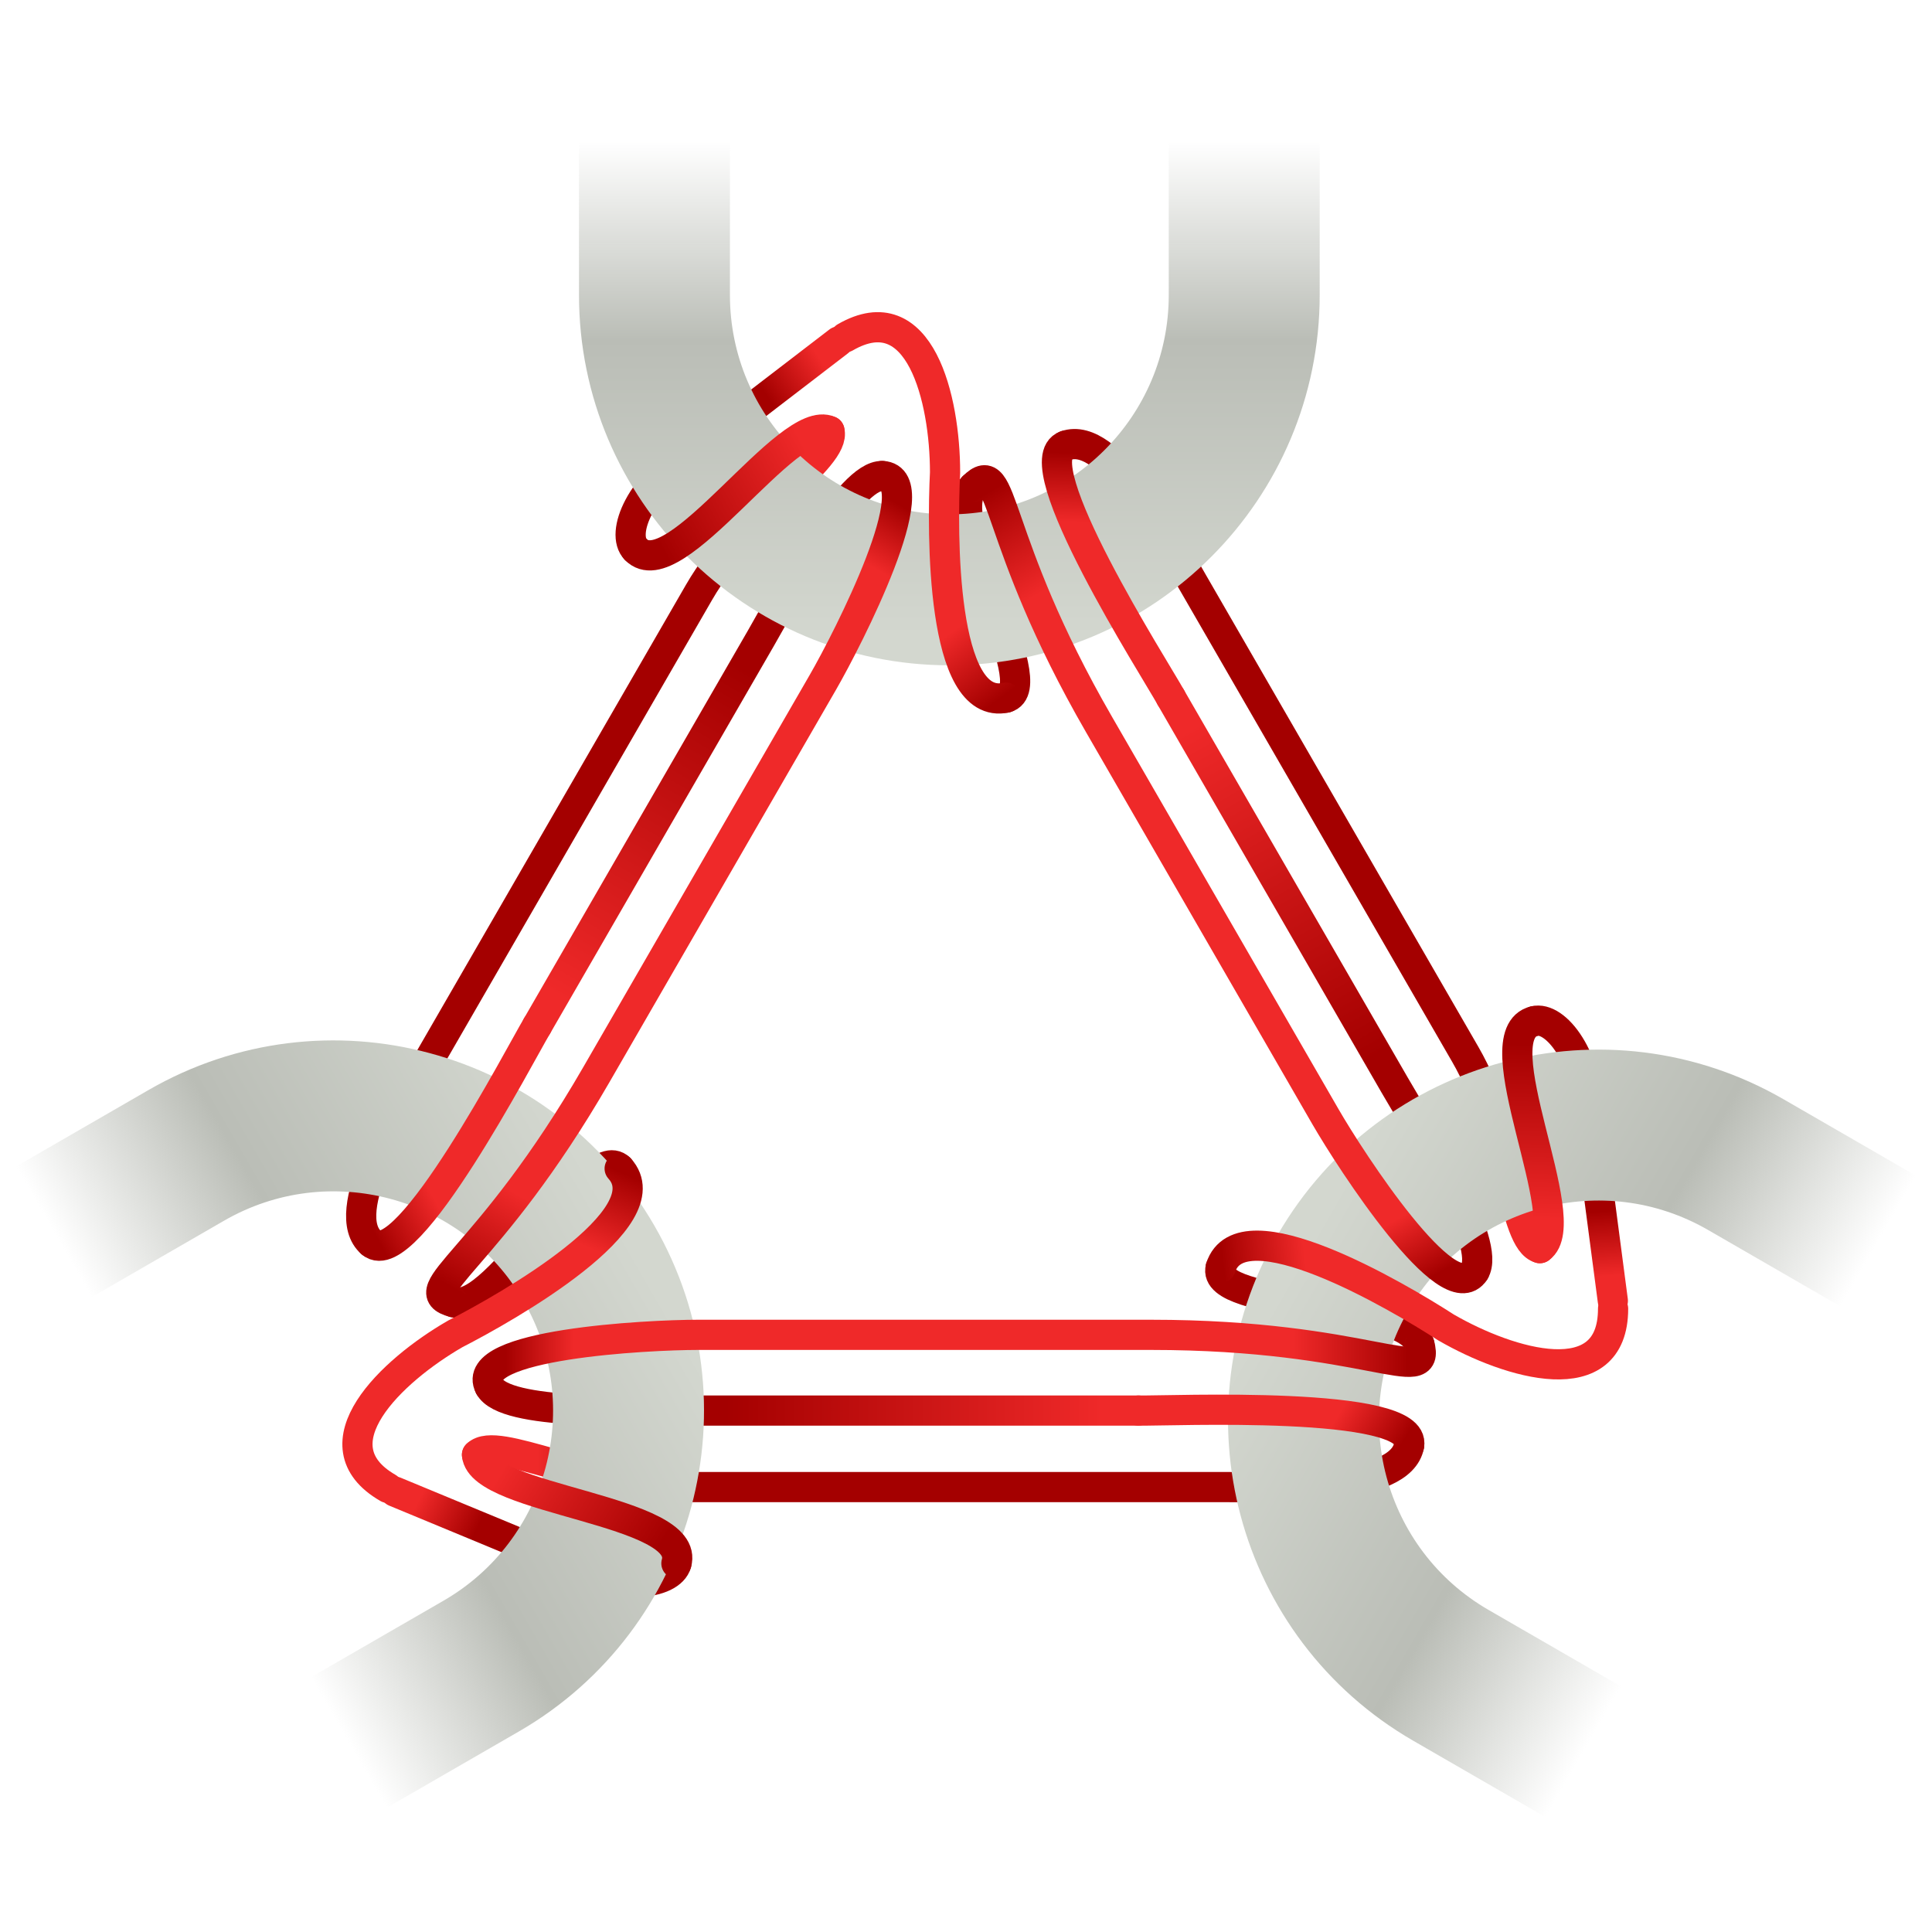
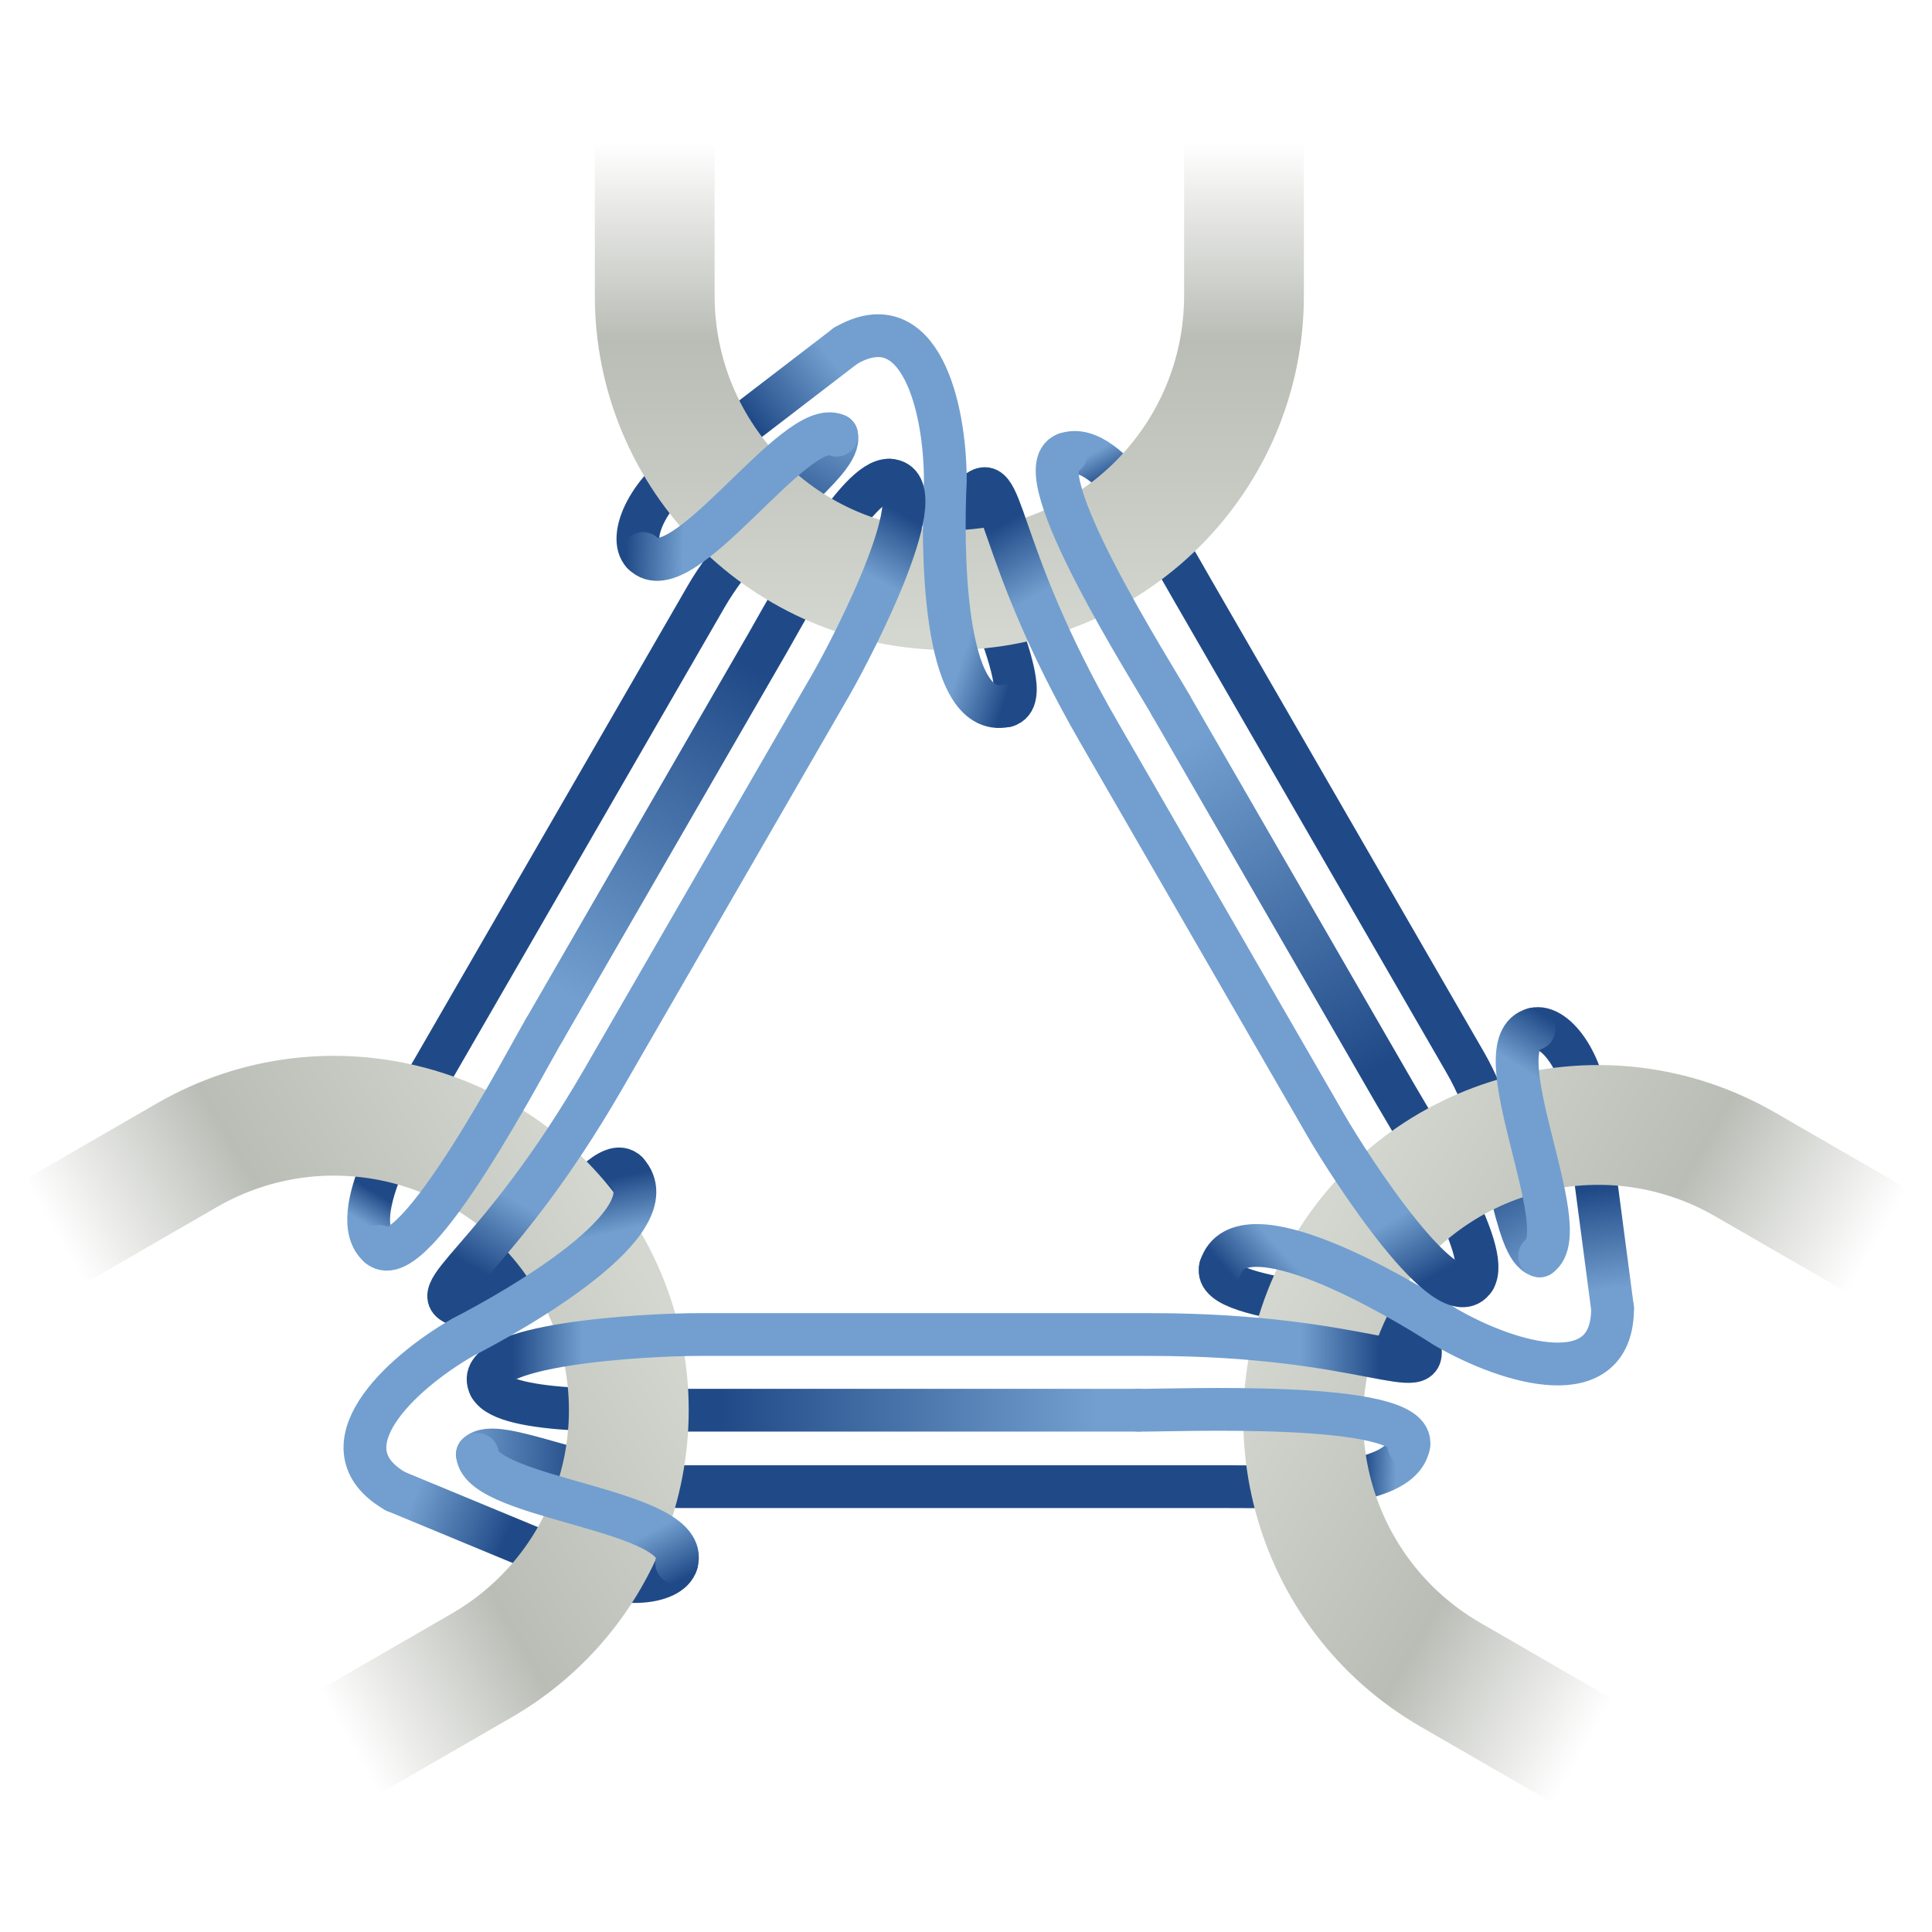
<svg xmlns="http://www.w3.org/2000/svg" xmlns:xlink="http://www.w3.org/1999/xlink" width="64" height="64" viewBox="0 0 16.933 16.933" version="1.1" id="svg13845">
  <defs id="defs13839">
-     <linearGradient xlink:href="#linearGradient11232" id="linearGradient13815" gradientUnits="userSpaceOnUse" x1="227.409" y1="536.977" x2="280.061" y2="536.977" />
-     <linearGradient id="linearGradient11232">
-       <stop style="stop-color:#a40000;stop-opacity:1" offset="0" id="stop11228" />
-       <stop id="stop11370" offset="0.075" style="stop-color:#ef2929;stop-opacity:1" />
-       <stop style="stop-color:#ef2929;stop-opacity:1" offset="0.874" id="stop11372" />
-       <stop style="stop-color:#a40000;stop-opacity:1" offset="1" id="stop11230" />
-     </linearGradient>
-     <linearGradient xlink:href="#linearGradient11634" id="linearGradient13817" gradientUnits="userSpaceOnUse" x1="226.639" y1="544.394" x2="235.296" y2="549.701" />
-     <linearGradient id="linearGradient11634">
-       <stop style="stop-color:#ef2929;stop-opacity:1;" offset="0" id="stop11630" />
-       <stop style="stop-color:#a40000;stop-opacity:1" offset="1" id="stop11632" />
-     </linearGradient>
-     <linearGradient xlink:href="#linearGradient11634" id="linearGradient13819" gradientUnits="userSpaceOnUse" x1="276.093" y1="540.152" x2="279.532" y2="542.269" />
-     <linearGradient xlink:href="#linearGradient11714" id="linearGradient13821" gradientUnits="userSpaceOnUse" x1="269.284" y1="531.469" x2="274.055" y2="530.908" />
-     <linearGradient id="linearGradient11714">
-       <stop style="stop-color:#a40000;stop-opacity:1" offset="0" id="stop11710" />
-       <stop style="stop-color:#ef2929;stop-opacity:1" offset="1" id="stop11712" />
-     </linearGradient>
-     <linearGradient xlink:href="#linearGradient13653" id="linearGradient13797" gradientUnits="userSpaceOnUse" x1="1772.01" y1="1869.931" x2="1772.01" y2="1761.037" />
    <linearGradient id="linearGradient13653">
      <stop style="stop-color:#d3d7cf;stop-opacity:1" offset="0" id="stop13647" />
      <stop id="stop13649" offset="0.6" style="stop-color:#babdb6;stop-opacity:1" />
      <stop style="stop-color:#babdb6;stop-opacity:0;" offset="1" id="stop13651" />
    </linearGradient>
-     <linearGradient xlink:href="#linearGradient11714" id="linearGradient13791" gradientUnits="userSpaceOnUse" x1="240.242" y1="540.284" x2="262.202" y2="540.284" />
-     <linearGradient xlink:href="#linearGradient11714" id="linearGradient13793" gradientUnits="userSpaceOnUse" x1="234.95" y1="545.047" x2="229.261" y2="545.047" />
-     <linearGradient xlink:href="#linearGradient11634" id="linearGradient13795" gradientUnits="userSpaceOnUse" x1="222.401" y1="545.082" x2="225.798" y2="546.765" />
-     <linearGradient xlink:href="#linearGradient11714" id="linearGradient18756" gradientUnits="userSpaceOnUse" x1="240.242" y1="540.284" x2="262.202" y2="540.284" />
-     <linearGradient xlink:href="#linearGradient11714" id="linearGradient18758" gradientUnits="userSpaceOnUse" x1="234.95" y1="545.047" x2="229.261" y2="545.047" />
-     <linearGradient xlink:href="#linearGradient11634" id="linearGradient18760" gradientUnits="userSpaceOnUse" x1="222.401" y1="545.082" x2="225.798" y2="546.765" />
-     <linearGradient xlink:href="#linearGradient11714" id="linearGradient18762" gradientUnits="userSpaceOnUse" x1="240.242" y1="540.284" x2="262.202" y2="540.284" />
-     <linearGradient xlink:href="#linearGradient11714" id="linearGradient18764" gradientUnits="userSpaceOnUse" x1="234.95" y1="545.047" x2="229.261" y2="545.047" />
-     <linearGradient xlink:href="#linearGradient11634" id="linearGradient18766" gradientUnits="userSpaceOnUse" x1="222.401" y1="545.082" x2="225.798" y2="546.765" />
-     <linearGradient xlink:href="#linearGradient13653" id="linearGradient18768" gradientUnits="userSpaceOnUse" x1="1772.01" y1="1869.931" x2="1772.01" y2="1761.037" />
-     <linearGradient xlink:href="#linearGradient13653" id="linearGradient18770" gradientUnits="userSpaceOnUse" x1="1772.01" y1="1869.931" x2="1772.01" y2="1761.037" />
-     <linearGradient xlink:href="#linearGradient11232" id="linearGradient18772" gradientUnits="userSpaceOnUse" x1="227.409" y1="536.977" x2="280.061" y2="536.977" />
-     <linearGradient xlink:href="#linearGradient11634" id="linearGradient18774" gradientUnits="userSpaceOnUse" x1="226.639" y1="544.394" x2="235.296" y2="549.701" />
-     <linearGradient xlink:href="#linearGradient11634" id="linearGradient18776" gradientUnits="userSpaceOnUse" x1="276.093" y1="540.152" x2="279.532" y2="542.269" />
-     <linearGradient xlink:href="#linearGradient11714" id="linearGradient18778" gradientUnits="userSpaceOnUse" x1="269.284" y1="531.469" x2="274.055" y2="530.908" />
-     <linearGradient xlink:href="#linearGradient11232" id="linearGradient18780" gradientUnits="userSpaceOnUse" x1="227.409" y1="536.977" x2="280.061" y2="536.977" />
-     <linearGradient xlink:href="#linearGradient11634" id="linearGradient18782" gradientUnits="userSpaceOnUse" x1="226.639" y1="544.394" x2="235.296" y2="549.701" />
-     <linearGradient xlink:href="#linearGradient11634" id="linearGradient18784" gradientUnits="userSpaceOnUse" x1="276.093" y1="540.152" x2="279.532" y2="542.269" />
-     <linearGradient xlink:href="#linearGradient11714" id="linearGradient18786" gradientUnits="userSpaceOnUse" x1="269.284" y1="531.469" x2="274.055" y2="530.908" />
+     <linearGradient xlink:href="#linearGradient19183" id="linearGradient19339" gradientUnits="userSpaceOnUse" x1="227.795" y1="537.116" x2="278.455" y2="537.116" />
+     <linearGradient id="linearGradient19183">
+       <stop style="stop-color:#204a87;stop-opacity:1" offset="0" id="stop19179" />
+       <stop id="stop19189" offset="0.08" style="stop-color:#729fcf;stop-opacity:1;" />
+       <stop id="stop19187" offset="0.909" style="stop-color:#729fcf;stop-opacity:1;" />
+       <stop style="stop-color:#204a87;stop-opacity:1" offset="1" id="stop19181" />
+     </linearGradient>
+     <linearGradient xlink:href="#linearGradient19215" id="linearGradient19341" gradientUnits="userSpaceOnUse" x1="236.209" y1="546.919" x2="237.771" y2="549.868" />
+     <linearGradient id="linearGradient19215">
+       <stop style="stop-color:#729fcf;stop-opacity:1;" offset="0" id="stop19211" />
+       <stop style="stop-color:#204a87;stop-opacity:1" offset="1" id="stop19213" />
+     </linearGradient>
+     <linearGradient xlink:href="#linearGradient19195" id="linearGradient19343" gradientUnits="userSpaceOnUse" x1="270.041" y1="532.432" x2="272.383" y2="530.35" />
+     <linearGradient id="linearGradient19195">
+       <stop style="stop-color:#204a87;stop-opacity:1" offset="0" id="stop19191" />
+       <stop style="stop-color:#729fcf;stop-opacity:1" offset="1" id="stop19193" />
+     </linearGradient>
+     <linearGradient xlink:href="#linearGradient19195" id="linearGradient19177" x1="239.939" y1="540.413" x2="261.886" y2="540.413" gradientUnits="userSpaceOnUse" />
+     <linearGradient xlink:href="#linearGradient19203" id="linearGradient19205" x1="224.759" y1="542.061" x2="279.409" y2="543.275" gradientUnits="userSpaceOnUse" />
+     <linearGradient id="linearGradient19203">
+       <stop style="stop-color:#729fcf;stop-opacity:1" offset="0" id="stop19199" />
+       <stop id="stop19209" offset="0.128" style="stop-color:#204a87;stop-opacity:1;" />
+       <stop id="stop19207" offset="0.966" style="stop-color:#204a87;stop-opacity:1" />
+       <stop style="stop-color:#729fcf;stop-opacity:1" offset="1" id="stop19201" />
+     </linearGradient>
+     <linearGradient xlink:href="#linearGradient19215" id="linearGradient19271" x1="221.972" y1="545.238" x2="227.42" y2="547.437" gradientUnits="userSpaceOnUse" />
+     <linearGradient xlink:href="#linearGradient19195" id="linearGradient29681" gradientUnits="userSpaceOnUse" x1="239.939" y1="540.413" x2="261.886" y2="540.413" />
+     <linearGradient xlink:href="#linearGradient19203" id="linearGradient29683" gradientUnits="userSpaceOnUse" x1="224.759" y1="542.061" x2="279.409" y2="543.275" />
+     <linearGradient xlink:href="#linearGradient19215" id="linearGradient29685" gradientUnits="userSpaceOnUse" x1="221.972" y1="545.238" x2="227.42" y2="547.437" />
+     <linearGradient xlink:href="#linearGradient19195" id="linearGradient29687" gradientUnits="userSpaceOnUse" x1="239.939" y1="540.413" x2="261.886" y2="540.413" />
+     <linearGradient xlink:href="#linearGradient19203" id="linearGradient29689" gradientUnits="userSpaceOnUse" x1="224.759" y1="542.061" x2="279.409" y2="543.275" />
+     <linearGradient xlink:href="#linearGradient19215" id="linearGradient29691" gradientUnits="userSpaceOnUse" x1="221.972" y1="545.238" x2="227.42" y2="547.437" />
+     <linearGradient xlink:href="#linearGradient19183" id="linearGradient29695" gradientUnits="userSpaceOnUse" x1="227.795" y1="537.116" x2="278.455" y2="537.116" />
+     <linearGradient xlink:href="#linearGradient19215" id="linearGradient29697" gradientUnits="userSpaceOnUse" x1="236.209" y1="546.919" x2="237.771" y2="549.868" />
+     <linearGradient xlink:href="#linearGradient19195" id="linearGradient29699" gradientUnits="userSpaceOnUse" x1="270.041" y1="532.432" x2="272.383" y2="530.35" />
+     <linearGradient xlink:href="#linearGradient19183" id="linearGradient29701" gradientUnits="userSpaceOnUse" x1="227.795" y1="537.116" x2="278.455" y2="537.116" />
+     <linearGradient xlink:href="#linearGradient19215" id="linearGradient29703" gradientUnits="userSpaceOnUse" x1="236.209" y1="546.919" x2="237.771" y2="549.868" />
+     <linearGradient xlink:href="#linearGradient19195" id="linearGradient29705" gradientUnits="userSpaceOnUse" x1="270.041" y1="532.432" x2="272.383" y2="530.35" />
+     <linearGradient xlink:href="#linearGradient13653" id="linearGradient29762" gradientUnits="userSpaceOnUse" x1="1772.01" y1="1869.931" x2="1772.01" y2="1761.037" />
  </defs>
  <g id="layer1" transform="translate(-53.16959,-158.2248)">
-     <g id="g19000" style="stroke-width:0.265;stroke-miterlimit:4;stroke-dasharray:none">
-       <g style="stroke:#a40000;stroke-width:1.763;stroke-linecap:round;stroke-miterlimit:4;stroke-dasharray:none" transform="matrix(-0.07505004,-0.1299905,0.1299905,-0.07505004,13.07406,239.2276)" id="g13705">
-         <g style="stroke:#a40000;stroke-width:1.763;stroke-linecap:round;stroke-miterlimit:4;stroke-dasharray:none" id="g13703">
-           <path id="path13695" style="opacity:1;fill:none;fill-opacity:1;stroke:url(#linearGradient18756);stroke-width:1.763;stroke-linecap:round;stroke-linejoin:round;stroke-miterlimit:4;stroke-dasharray:none;stroke-dashoffset:0;stroke-opacity:1" d="m 226.456,538.607 c 0.88,1.685 8.464,1.416 11.74,1.405 h 26.147" />
-           <path d="m 280.149,542.047 c -0.495,2.663 -7.561,2.433 -10.653,2.433 h -31.812 c -5.371,-10e-6 -10.818,-3.03 -11.962,-1.886" style="opacity:1;fill:none;fill-opacity:1;stroke:url(#linearGradient18758);stroke-width:1.763;stroke-linecap:round;stroke-linejoin:round;stroke-miterlimit:4;stroke-dasharray:none;stroke-dashoffset:0;stroke-opacity:1" id="path13697" />
-           <path d="m 237.366,548.936 c -0.329,1.228 -3.457,1.718 -6.7,-0.155 l -9.737,-4.034" style="opacity:1;fill:none;fill-opacity:1;stroke:url(#linearGradient18760);stroke-width:1.763;stroke-linecap:round;stroke-linejoin:round;stroke-miterlimit:4;stroke-dasharray:none;stroke-dashoffset:0;stroke-opacity:1" id="path13699" />
-           <path id="path13701" d="m 269.145,531.67 c -0.621,2.316 10.924,1.941 11.608,4.493" style="opacity:1;fill:none;fill-opacity:1;stroke:#a40000;stroke-width:1.763;stroke-linecap:round;stroke-linejoin:round;stroke-miterlimit:4;stroke-dasharray:none;stroke-dashoffset:0;stroke-opacity:1" />
-         </g>
-       </g>
-       <g style="stroke:#a40000;stroke-width:1.763;stroke-linecap:round;stroke-miterlimit:4;stroke-dasharray:none" transform="matrix(-0.07505004,0.1299905,-0.1299905,-0.07505004,147.912,173.3823)" id="g13717">
-         <g style="stroke:#a40000;stroke-width:1.763;stroke-linecap:round;stroke-miterlimit:4;stroke-dasharray:none" id="g13715">
-           <path id="path13707" style="opacity:1;fill:none;fill-opacity:1;stroke:url(#linearGradient18762);stroke-width:1.763;stroke-linecap:round;stroke-linejoin:round;stroke-miterlimit:4;stroke-dasharray:none;stroke-dashoffset:0;stroke-opacity:1" d="m 226.456,538.607 c 0.88,1.685 8.464,1.416 11.74,1.405 h 26.147" />
-           <path d="m 280.149,542.047 c -0.495,2.663 -7.561,2.433 -10.653,2.433 h -31.812 c -5.371,-10e-6 -10.818,-3.03 -11.962,-1.886" style="opacity:1;fill:none;fill-opacity:1;stroke:url(#linearGradient18764);stroke-width:1.763;stroke-linecap:round;stroke-linejoin:round;stroke-miterlimit:4;stroke-dasharray:none;stroke-dashoffset:0;stroke-opacity:1" id="path13709" />
-           <path d="m 237.366,548.936 c -0.329,1.228 -3.457,1.718 -6.7,-0.155 l -9.737,-4.034" style="opacity:1;fill:none;fill-opacity:1;stroke:url(#linearGradient18766);stroke-width:1.763;stroke-linecap:round;stroke-linejoin:round;stroke-miterlimit:4;stroke-dasharray:none;stroke-dashoffset:0;stroke-opacity:1" id="path13711" />
-           <path id="path13713" d="m 269.145,531.67 c -0.621,2.316 10.924,1.941 11.608,4.493" style="opacity:1;fill:none;fill-opacity:1;stroke:#a40000;stroke-width:1.763;stroke-linecap:round;stroke-linejoin:round;stroke-miterlimit:4;stroke-dasharray:none;stroke-dashoffset:0;stroke-opacity:1" />
-         </g>
-       </g>
-       <g style="stroke:#a40000;stroke-width:1.763;stroke-linecap:round;stroke-miterlimit:4;stroke-dasharray:none" transform="matrix(0.1501001,0,0,0.1501001,23.46936,89.53185)" id="g13729">
-         <g style="stroke:#a40000;stroke-width:1.763;stroke-linecap:round;stroke-miterlimit:4;stroke-dasharray:none" id="g13727">
-           <path id="path13719" style="opacity:1;fill:none;fill-opacity:1;stroke:url(#linearGradient13791);stroke-width:1.763;stroke-linecap:round;stroke-linejoin:round;stroke-miterlimit:4;stroke-dasharray:none;stroke-dashoffset:0;stroke-opacity:1" d="m 226.456,538.607 c 0.88,1.685 8.464,1.416 11.74,1.405 h 26.147" />
-           <path d="m 280.149,542.047 c -0.495,2.663 -7.561,2.433 -10.653,2.433 h -31.812 c -5.371,-10e-6 -10.818,-3.03 -11.962,-1.886" style="opacity:1;fill:none;fill-opacity:1;stroke:url(#linearGradient13793);stroke-width:1.763;stroke-linecap:round;stroke-linejoin:round;stroke-miterlimit:4;stroke-dasharray:none;stroke-dashoffset:0;stroke-opacity:1" id="path13721" />
-           <path d="m 237.366,548.936 c -0.329,1.228 -3.457,1.718 -6.7,-0.155 l -9.737,-4.034" style="opacity:1;fill:none;fill-opacity:1;stroke:url(#linearGradient13795);stroke-width:1.763;stroke-linecap:round;stroke-linejoin:round;stroke-miterlimit:4;stroke-dasharray:none;stroke-dashoffset:0;stroke-opacity:1" id="path13723" />
-           <path id="path13725" d="m 269.145,531.67 c -0.621,2.316 10.924,1.941 11.608,4.493" style="opacity:1;fill:none;fill-opacity:1;stroke:#a40000;stroke-width:1.763;stroke-linecap:round;stroke-linejoin:round;stroke-miterlimit:4;stroke-dasharray:none;stroke-dashoffset:0;stroke-opacity:1" />
-         </g>
+     <g style="stroke:#a40000;stroke-width:2.5;stroke-linecap:round;stroke-miterlimit:4;stroke-dasharray:none" transform="matrix(-0.07498946,0.1298855,-0.1298855,-0.07498946,147.9036,173.4098)" id="g19319">
+       <g style="stroke:#a40000;stroke-width:2.5;stroke-linecap:round;stroke-miterlimit:4;stroke-dasharray:none" id="g19317">
+         <path id="path19309" style="opacity:1;fill:none;fill-opacity:1;stroke:url(#linearGradient29681);stroke-width:2.5;stroke-linecap:round;stroke-linejoin:round;stroke-miterlimit:4;stroke-dasharray:none;stroke-dashoffset:0;stroke-opacity:1" d="m 226.456,538.607 c 0.88,1.685 8.464,1.416 11.74,1.405 h 26.147" />
+         <path d="m 280.149,542.047 c -0.495,2.663 -7.561,2.433 -10.653,2.433 h -31.812 c -5.371,-10e-6 -10.818,-3.03 -11.962,-1.886" style="opacity:1;fill:none;fill-opacity:1;stroke:url(#linearGradient29683);stroke-width:2.5;stroke-linecap:round;stroke-linejoin:round;stroke-miterlimit:4;stroke-dasharray:none;stroke-dashoffset:0;stroke-opacity:1" id="path19311" />
+         <path d="m 237.366,548.936 c -0.329,1.228 -3.457,1.718 -6.7,-0.155 l -9.737,-4.034" style="opacity:1;fill:none;fill-opacity:1;stroke:url(#linearGradient29685);stroke-width:2.5;stroke-linecap:round;stroke-linejoin:round;stroke-miterlimit:4;stroke-dasharray:none;stroke-dashoffset:0;stroke-opacity:1" id="path19313" />
+         <path id="path19315" d="m 269.145,531.67 c -0.621,2.316 10.924,1.941 11.608,4.493" style="opacity:1;fill:none;fill-opacity:1;stroke:#204a87;stroke-width:2.5;stroke-linecap:round;stroke-linejoin:round;stroke-miterlimit:4;stroke-dasharray:none;stroke-dashoffset:0;stroke-opacity:1" />
      </g>
    </g>
-     <g style="stroke:#babdb6" id="use13731" transform="matrix(-0.07505004,0.1299905,-0.1299905,-0.07505004,165.2682,143.3307)">
-       <path id="path13831" transform="scale(0.2645833)" d="m 1766.055,1754.976 v 39.807 c 0,35.941 29.135,65.078 65.076,65.078 35.941,0 65.078,-29.137 65.078,-65.078 v -39.807" style="opacity:1;fill:none;fill-opacity:1;stroke:url(#linearGradient18768);stroke-width:33.311;stroke-linecap:butt;stroke-linejoin:round;stroke-miterlimit:4;stroke-dasharray:none;stroke-dashoffset:0;stroke-opacity:1" />
-       <g style="fill:none;stroke:#babdb6;stroke-width:7;stroke-linecap:round;stroke-miterlimit:4;stroke-dasharray:none" transform="translate(379.3511,262.135)" id="g13833" />
+     <g id="g19283" transform="matrix(-0.07498946,-0.1298855,0.1298855,-0.07498946,13.11542,239.2385)" style="stroke:#a40000;stroke-width:2.5;stroke-linecap:round;stroke-miterlimit:4;stroke-dasharray:none">
+       <g id="g19281" style="stroke:#a40000;stroke-width:2.5;stroke-linecap:round;stroke-miterlimit:4;stroke-dasharray:none">
+         <path d="m 226.456,538.607 c 0.88,1.685 8.464,1.416 11.74,1.405 h 26.147" style="opacity:1;fill:none;fill-opacity:1;stroke:url(#linearGradient29687);stroke-width:2.5;stroke-linecap:round;stroke-linejoin:round;stroke-miterlimit:4;stroke-dasharray:none;stroke-dashoffset:0;stroke-opacity:1" id="path19273" />
+         <path id="path19275" style="opacity:1;fill:none;fill-opacity:1;stroke:url(#linearGradient29689);stroke-width:2.5;stroke-linecap:round;stroke-linejoin:round;stroke-miterlimit:4;stroke-dasharray:none;stroke-dashoffset:0;stroke-opacity:1" d="m 280.149,542.047 c -0.495,2.663 -7.561,2.433 -10.653,2.433 h -31.812 c -5.371,-10e-6 -10.818,-3.03 -11.962,-1.886" />
+         <path id="path19277" style="opacity:1;fill:none;fill-opacity:1;stroke:url(#linearGradient29691);stroke-width:2.5;stroke-linecap:round;stroke-linejoin:round;stroke-miterlimit:4;stroke-dasharray:none;stroke-dashoffset:0;stroke-opacity:1" d="m 237.366,548.936 c -0.329,1.228 -3.457,1.718 -6.7,-0.155 l -9.737,-4.034" />
+         <path style="opacity:1;fill:none;fill-opacity:1;stroke:#204a87;stroke-width:2.5;stroke-linecap:round;stroke-linejoin:round;stroke-miterlimit:4;stroke-dasharray:none;stroke-dashoffset:0;stroke-opacity:1" d="m 269.145,531.67 c -0.621,2.316 10.924,1.941 11.608,4.493" id="path19279" />
+       </g>
    </g>
-     <g style="stroke:#babdb6" id="use13733" transform="matrix(-0.07505004,-0.1299905,0.1299905,-0.07505004,30.72582,269.2074)">
-       <path id="path13823" transform="scale(0.2645833)" d="m 1766.055,1754.976 v 39.807 c 0,35.941 29.135,65.078 65.076,65.078 35.941,0 65.078,-29.137 65.078,-65.078 v -39.807" style="opacity:1;fill:none;fill-opacity:1;stroke:url(#linearGradient18770);stroke-width:33.311;stroke-linecap:butt;stroke-linejoin:round;stroke-miterlimit:4;stroke-dasharray:none;stroke-dashoffset:0;stroke-opacity:1" />
-       <g style="fill:none;stroke:#babdb6;stroke-width:7;stroke-linecap:round;stroke-miterlimit:4;stroke-dasharray:none" transform="translate(379.3511,262.135)" id="g13825" />
+     <g style="stroke:#a40000;stroke-width:2.5;stroke-linecap:round;stroke-miterlimit:4;stroke-dasharray:none" transform="matrix(0.1499789,0,0,0.1499789,23.50017,89.59413)" id="g12238">
+       <g style="stroke:#a40000;stroke-width:2.5;stroke-linecap:round;stroke-miterlimit:4;stroke-dasharray:none" id="g12236">
+         <path id="path12228" style="opacity:1;fill:none;fill-opacity:1;stroke:url(#linearGradient19177);stroke-width:2.5;stroke-linecap:round;stroke-linejoin:round;stroke-miterlimit:4;stroke-dasharray:none;stroke-dashoffset:0;stroke-opacity:1" d="m 226.456,538.607 c 0.88,1.685 8.464,1.416 11.74,1.405 h 26.147" />
+         <path d="m 280.149,542.047 c -0.495,2.663 -7.561,2.433 -10.653,2.433 h -31.812 c -5.371,-10e-6 -10.818,-3.03 -11.962,-1.886" style="opacity:1;fill:none;fill-opacity:1;stroke:url(#linearGradient19205);stroke-width:2.5;stroke-linecap:round;stroke-linejoin:round;stroke-miterlimit:4;stroke-dasharray:none;stroke-dashoffset:0;stroke-opacity:1" id="path12230" />
+         <path d="m 237.366,548.936 c -0.329,1.228 -3.457,1.718 -6.7,-0.155 l -9.737,-4.034" style="opacity:1;fill:none;fill-opacity:1;stroke:url(#linearGradient19271);stroke-width:2.5;stroke-linecap:round;stroke-linejoin:round;stroke-miterlimit:4;stroke-dasharray:none;stroke-dashoffset:0;stroke-opacity:1" id="path12232" />
+         <path id="path12234" d="m 269.145,531.67 c -0.621,2.316 10.924,1.941 11.608,4.493" style="opacity:1;fill:none;fill-opacity:1;stroke:#204a87;stroke-width:2.5;stroke-linecap:round;stroke-linejoin:round;stroke-miterlimit:4;stroke-dasharray:none;stroke-dashoffset:0;stroke-opacity:1" />
+       </g>
    </g>
-     <g style="stroke:#babdb6" id="g13739" transform="matrix(0.1501001,0,0,0.1501001,-11.23144,89.53185)">
-       <path id="path13735" transform="scale(0.2645833)" d="m 1766.055,1754.976 v 39.807 c 0,35.941 29.135,65.078 65.076,65.078 35.941,0 65.078,-29.137 65.078,-65.078 v -39.807" style="opacity:1;fill:none;fill-opacity:1;stroke:url(#linearGradient13797);stroke-width:33.311;stroke-linecap:butt;stroke-linejoin:round;stroke-miterlimit:4;stroke-dasharray:none;stroke-dashoffset:0;stroke-opacity:1" />
-       <g style="fill:none;stroke:#babdb6;stroke-width:7;stroke-linecap:round;stroke-miterlimit:4;stroke-dasharray:none" transform="translate(379.3511,262.135)" id="g13737" />
+     <use x="0" y="0" xlink:href="#g12364" id="use12386" transform="rotate(120,61.48812,167.3818)" width="100%" height="100%" />
+     <use height="100%" width="100%" transform="rotate(-120,61.61507,167.2571)" id="use12388" xlink:href="#g12364" y="0" x="0" />
+     <g transform="matrix(0.1499789,0,0,0.1499789,-11.17262,89.59413)" id="g12364" style="stroke:#babdb6">
+       <path style="opacity:1;fill:none;fill-opacity:1;stroke:url(#linearGradient29762);stroke-width:26.457;stroke-linecap:butt;stroke-linejoin:round;stroke-miterlimit:4;stroke-dasharray:none;stroke-dashoffset:0;stroke-opacity:1" d="m 1766.055,1754.976 v 39.807 c 0,35.941 29.135,65.078 65.076,65.078 35.941,0 65.078,-29.137 65.078,-65.078 v -39.807" transform="scale(0.2645833)" id="circle12248" />
+       <g id="g12398" transform="translate(379.3511,262.135)" style="fill:none;stroke:#babdb6;stroke-width:7;stroke-linecap:round;stroke-miterlimit:4;stroke-dasharray:none" />
    </g>
-     <g id="g19020" style="stroke-width:0.265;stroke-miterlimit:4;stroke-dasharray:none">
-       <g style="stroke:#ef2929;stroke-width:1.763;stroke-linecap:round;stroke-miterlimit:4;stroke-dasharray:none" transform="matrix(0.1501001,0,0,0.1501001,23.46936,89.53185)" id="g13753">
-         <g style="stroke:#ef2929;stroke-width:1.763;stroke-linecap:round;stroke-miterlimit:4;stroke-dasharray:none" id="g13749">
-           <path id="path13743" style="opacity:1;fill:none;fill-opacity:1;stroke:url(#linearGradient18772);stroke-width:1.763;stroke-linecap:round;stroke-linejoin:round;stroke-miterlimit:4;stroke-dasharray:none;stroke-dashoffset:0;stroke-opacity:1" d="m 280.753,536.163 c 0.684,2.552 -3.026,-0.573 -15.674,-0.573 h -26.457 m 0,0 c -2.966,0 -13.457,0.548 -12.167,3.017" />
-           <path id="path13745" style="opacity:1;fill:none;fill-opacity:1;stroke:url(#linearGradient18774);stroke-width:1.763;stroke-linecap:round;stroke-linejoin:round;stroke-miterlimit:4;stroke-dasharray:none;stroke-dashoffset:0;stroke-opacity:1" d="m 225.722,542.595 c 0.231,2.659 12.555,3.203 11.644,6.341" />
-           <path d="m 264.343,540.012 c 1.856,0.034 16.301,-0.628 15.806,2.035" style="opacity:1;fill:none;fill-opacity:1;stroke:url(#linearGradient18776);stroke-width:1.763;stroke-linecap:round;stroke-linejoin:round;stroke-miterlimit:4;stroke-dasharray:none;stroke-dashoffset:0;stroke-opacity:1" id="path13747" />
-         </g>
-         <path id="path13751" style="fill:none;fill-opacity:1;fill-rule:evenodd;stroke:url(#linearGradient18778);stroke-width:1.763;stroke-linecap:round;stroke-linejoin:miter;stroke-miterlimit:4;stroke-dasharray:none;stroke-opacity:1" d="m 292.059,534.065 c 0,5.034 -6.028,3.245 -9.748,1.097 -2.876,-1.859 -11.979,-7.212 -13.166,-3.492" />
+     <g style="stroke:#ef2929;stroke-width:2.5;stroke-linecap:round;stroke-miterlimit:4;stroke-dasharray:none" transform="matrix(0.1499789,0,0,0.1499789,23.50017,89.59413)" id="g12262">
+       <g style="stroke:#ef2929;stroke-width:2.5;stroke-linecap:round;stroke-miterlimit:4;stroke-dasharray:none" id="g12258">
+         <path id="path12252" style="opacity:1;fill:none;fill-opacity:1;stroke:url(#linearGradient29695);stroke-width:2.5;stroke-linecap:round;stroke-linejoin:round;stroke-miterlimit:4;stroke-dasharray:none;stroke-dashoffset:0;stroke-opacity:1" d="m 280.753,536.163 c 0.684,2.552 -3.026,-0.573 -15.674,-0.573 h -26.457 m 0,0 c -2.966,0 -13.457,0.548 -12.167,3.017" />
+         <path id="path12254" style="opacity:1;fill:none;fill-opacity:1;stroke:url(#linearGradient29697);stroke-width:2.5;stroke-linecap:round;stroke-linejoin:round;stroke-miterlimit:4;stroke-dasharray:none;stroke-dashoffset:0;stroke-opacity:1" d="m 225.722,542.595 c 0.231,2.659 12.555,3.203 11.644,6.341" />
+         <path d="m 264.343,540.012 c 1.856,0.034 16.301,-0.628 15.806,2.035" style="opacity:1;fill:none;fill-opacity:1;stroke:#729fcf;stroke-width:2.5;stroke-linecap:round;stroke-linejoin:round;stroke-miterlimit:4;stroke-dasharray:none;stroke-dashoffset:0;stroke-opacity:1" id="path12256" />
      </g>
-       <g style="stroke:#ef2929;stroke-width:1.763;stroke-linecap:round;stroke-miterlimit:4;stroke-dasharray:none" transform="matrix(-0.07505004,-0.1299905,0.1299905,-0.07505004,13.07406,239.2276)" id="g13765">
-         <g style="stroke:#ef2929;stroke-width:1.763;stroke-linecap:round;stroke-miterlimit:4;stroke-dasharray:none" id="g13761">
-           <path id="path13755" style="opacity:1;fill:none;fill-opacity:1;stroke:url(#linearGradient18780);stroke-width:1.763;stroke-linecap:round;stroke-linejoin:round;stroke-miterlimit:4;stroke-dasharray:none;stroke-dashoffset:0;stroke-opacity:1" d="m 280.753,536.163 c 0.684,2.552 -3.026,-0.573 -15.674,-0.573 h -26.457 m 0,0 c -2.966,0 -13.457,0.548 -12.167,3.017" />
-           <path id="path13757" style="opacity:1;fill:none;fill-opacity:1;stroke:url(#linearGradient18782);stroke-width:1.763;stroke-linecap:round;stroke-linejoin:round;stroke-miterlimit:4;stroke-dasharray:none;stroke-dashoffset:0;stroke-opacity:1" d="m 225.722,542.595 c 0.231,2.659 12.555,3.203 11.644,6.341" />
-           <path d="m 264.343,540.012 c 1.856,0.034 16.301,-0.628 15.806,2.035" style="opacity:1;fill:none;fill-opacity:1;stroke:url(#linearGradient18784);stroke-width:1.763;stroke-linecap:round;stroke-linejoin:round;stroke-miterlimit:4;stroke-dasharray:none;stroke-dashoffset:0;stroke-opacity:1" id="path13759" />
-         </g>
-         <path id="path13763" style="fill:none;fill-opacity:1;fill-rule:evenodd;stroke:url(#linearGradient18786);stroke-width:1.763;stroke-linecap:round;stroke-linejoin:miter;stroke-miterlimit:4;stroke-dasharray:none;stroke-opacity:1" d="m 292.059,534.065 c 0,5.034 -6.028,3.245 -9.748,1.097 -2.876,-1.859 -11.979,-7.212 -13.166,-3.492" />
+       <path id="path12260" style="fill:none;fill-opacity:1;fill-rule:evenodd;stroke:url(#linearGradient29699);stroke-width:2.5;stroke-linecap:round;stroke-linejoin:miter;stroke-miterlimit:4;stroke-dasharray:none;stroke-opacity:1" d="m 292.059,534.065 c 0,5.034 -6.028,3.245 -9.748,1.097 -2.876,-1.859 -11.979,-7.212 -13.166,-3.492" />
+     </g>
+     <g id="g19295" transform="matrix(-0.07498946,-0.1298855,0.1298855,-0.07498946,13.11542,239.2385)" style="stroke:#ef2929;stroke-width:2.5;stroke-linecap:round;stroke-miterlimit:4;stroke-dasharray:none">
+       <g id="g19291" style="stroke:#ef2929;stroke-width:2.5;stroke-linecap:round;stroke-miterlimit:4;stroke-dasharray:none">
+         <path d="m 280.753,536.163 c 0.684,2.552 -3.026,-0.573 -15.674,-0.573 h -26.457 m 0,0 c -2.966,0 -13.457,0.548 -12.167,3.017" style="opacity:1;fill:none;fill-opacity:1;stroke:url(#linearGradient29701);stroke-width:2.5;stroke-linecap:round;stroke-linejoin:round;stroke-miterlimit:4;stroke-dasharray:none;stroke-dashoffset:0;stroke-opacity:1" id="path19285" />
+         <path d="m 225.722,542.595 c 0.231,2.659 12.555,3.203 11.644,6.341" style="opacity:1;fill:none;fill-opacity:1;stroke:url(#linearGradient29703);stroke-width:2.5;stroke-linecap:round;stroke-linejoin:round;stroke-miterlimit:4;stroke-dasharray:none;stroke-dashoffset:0;stroke-opacity:1" id="path19287" />
+         <path id="path19289" style="opacity:1;fill:none;fill-opacity:1;stroke:#729fcf;stroke-width:2.5;stroke-linecap:round;stroke-linejoin:round;stroke-miterlimit:4;stroke-dasharray:none;stroke-dashoffset:0;stroke-opacity:1" d="m 264.343,540.012 c 1.856,0.034 16.301,-0.628 15.806,2.035" />
      </g>
-       <g style="stroke:#ef2929;stroke-width:1.763;stroke-linecap:round;stroke-miterlimit:4;stroke-dasharray:none" transform="matrix(-0.07505004,0.1299905,-0.1299905,-0.07505004,147.912,173.3823)" id="g13777">
-         <g style="stroke:#ef2929;stroke-width:1.763;stroke-linecap:round;stroke-miterlimit:4;stroke-dasharray:none" id="g13773">
-           <path id="path13767" style="opacity:1;fill:none;fill-opacity:1;stroke:url(#linearGradient13815);stroke-width:1.763;stroke-linecap:round;stroke-linejoin:round;stroke-miterlimit:4;stroke-dasharray:none;stroke-dashoffset:0;stroke-opacity:1" d="m 280.753,536.163 c 0.684,2.552 -3.026,-0.573 -15.674,-0.573 h -26.457 m 0,0 c -2.966,0 -13.457,0.548 -12.167,3.017" />
-           <path id="path13769" style="opacity:1;fill:none;fill-opacity:1;stroke:url(#linearGradient13817);stroke-width:1.763;stroke-linecap:round;stroke-linejoin:round;stroke-miterlimit:4;stroke-dasharray:none;stroke-dashoffset:0;stroke-opacity:1" d="m 225.722,542.595 c 0.231,2.659 12.555,3.203 11.644,6.341" />
-           <path d="m 264.343,540.012 c 1.856,0.034 16.301,-0.628 15.806,2.035" style="opacity:1;fill:none;fill-opacity:1;stroke:url(#linearGradient13819);stroke-width:1.763;stroke-linecap:round;stroke-linejoin:round;stroke-miterlimit:4;stroke-dasharray:none;stroke-dashoffset:0;stroke-opacity:1" id="path13771" />
-         </g>
-         <path id="path13775" style="fill:none;fill-opacity:1;fill-rule:evenodd;stroke:url(#linearGradient13821);stroke-width:1.763;stroke-linecap:round;stroke-linejoin:miter;stroke-miterlimit:4;stroke-dasharray:none;stroke-opacity:1" d="m 292.059,534.065 c 0,5.034 -6.028,3.245 -9.748,1.097 -2.876,-1.859 -11.979,-7.212 -13.166,-3.492" />
+       <path d="m 292.059,534.065 c 0,5.034 -6.028,3.245 -9.748,1.097 -2.876,-1.859 -11.979,-7.212 -13.166,-3.492" style="fill:none;fill-opacity:1;fill-rule:evenodd;stroke:url(#linearGradient29705);stroke-width:2.5;stroke-linecap:round;stroke-linejoin:miter;stroke-miterlimit:4;stroke-dasharray:none;stroke-opacity:1" id="path19293" />
+     </g>
+     <g style="stroke:#ef2929;stroke-width:2.5;stroke-linecap:round;stroke-miterlimit:4;stroke-dasharray:none" transform="matrix(-0.07498946,0.1298855,-0.1298855,-0.07498946,147.9036,173.4098)" id="g19331">
+       <g style="stroke:#ef2929;stroke-width:2.5;stroke-linecap:round;stroke-miterlimit:4;stroke-dasharray:none" id="g19327">
+         <path id="path19321" style="opacity:1;fill:none;fill-opacity:1;stroke:url(#linearGradient19339);stroke-width:2.5;stroke-linecap:round;stroke-linejoin:round;stroke-miterlimit:4;stroke-dasharray:none;stroke-dashoffset:0;stroke-opacity:1" d="m 280.753,536.163 c 0.684,2.552 -3.026,-0.573 -15.674,-0.573 h -26.457 m 0,0 c -2.966,0 -13.457,0.548 -12.167,3.017" />
+         <path id="path19323" style="opacity:1;fill:none;fill-opacity:1;stroke:url(#linearGradient19341);stroke-width:2.5;stroke-linecap:round;stroke-linejoin:round;stroke-miterlimit:4;stroke-dasharray:none;stroke-dashoffset:0;stroke-opacity:1" d="m 225.722,542.595 c 0.231,2.659 12.555,3.203 11.644,6.341" />
+         <path d="m 264.343,540.012 c 1.856,0.034 16.301,-0.628 15.806,2.035" style="opacity:1;fill:none;fill-opacity:1;stroke:#729fcf;stroke-width:2.5;stroke-linecap:round;stroke-linejoin:round;stroke-miterlimit:4;stroke-dasharray:none;stroke-dashoffset:0;stroke-opacity:1" id="path19325" />
      </g>
+       <path id="path19329" style="fill:none;fill-opacity:1;fill-rule:evenodd;stroke:url(#linearGradient19343);stroke-width:2.5;stroke-linecap:round;stroke-linejoin:miter;stroke-miterlimit:4;stroke-dasharray:none;stroke-opacity:1" d="m 292.059,534.065 c 0,5.034 -6.028,3.245 -9.748,1.097 -2.876,-1.859 -11.979,-7.212 -13.166,-3.492" />
    </g>
  </g>
</svg>
